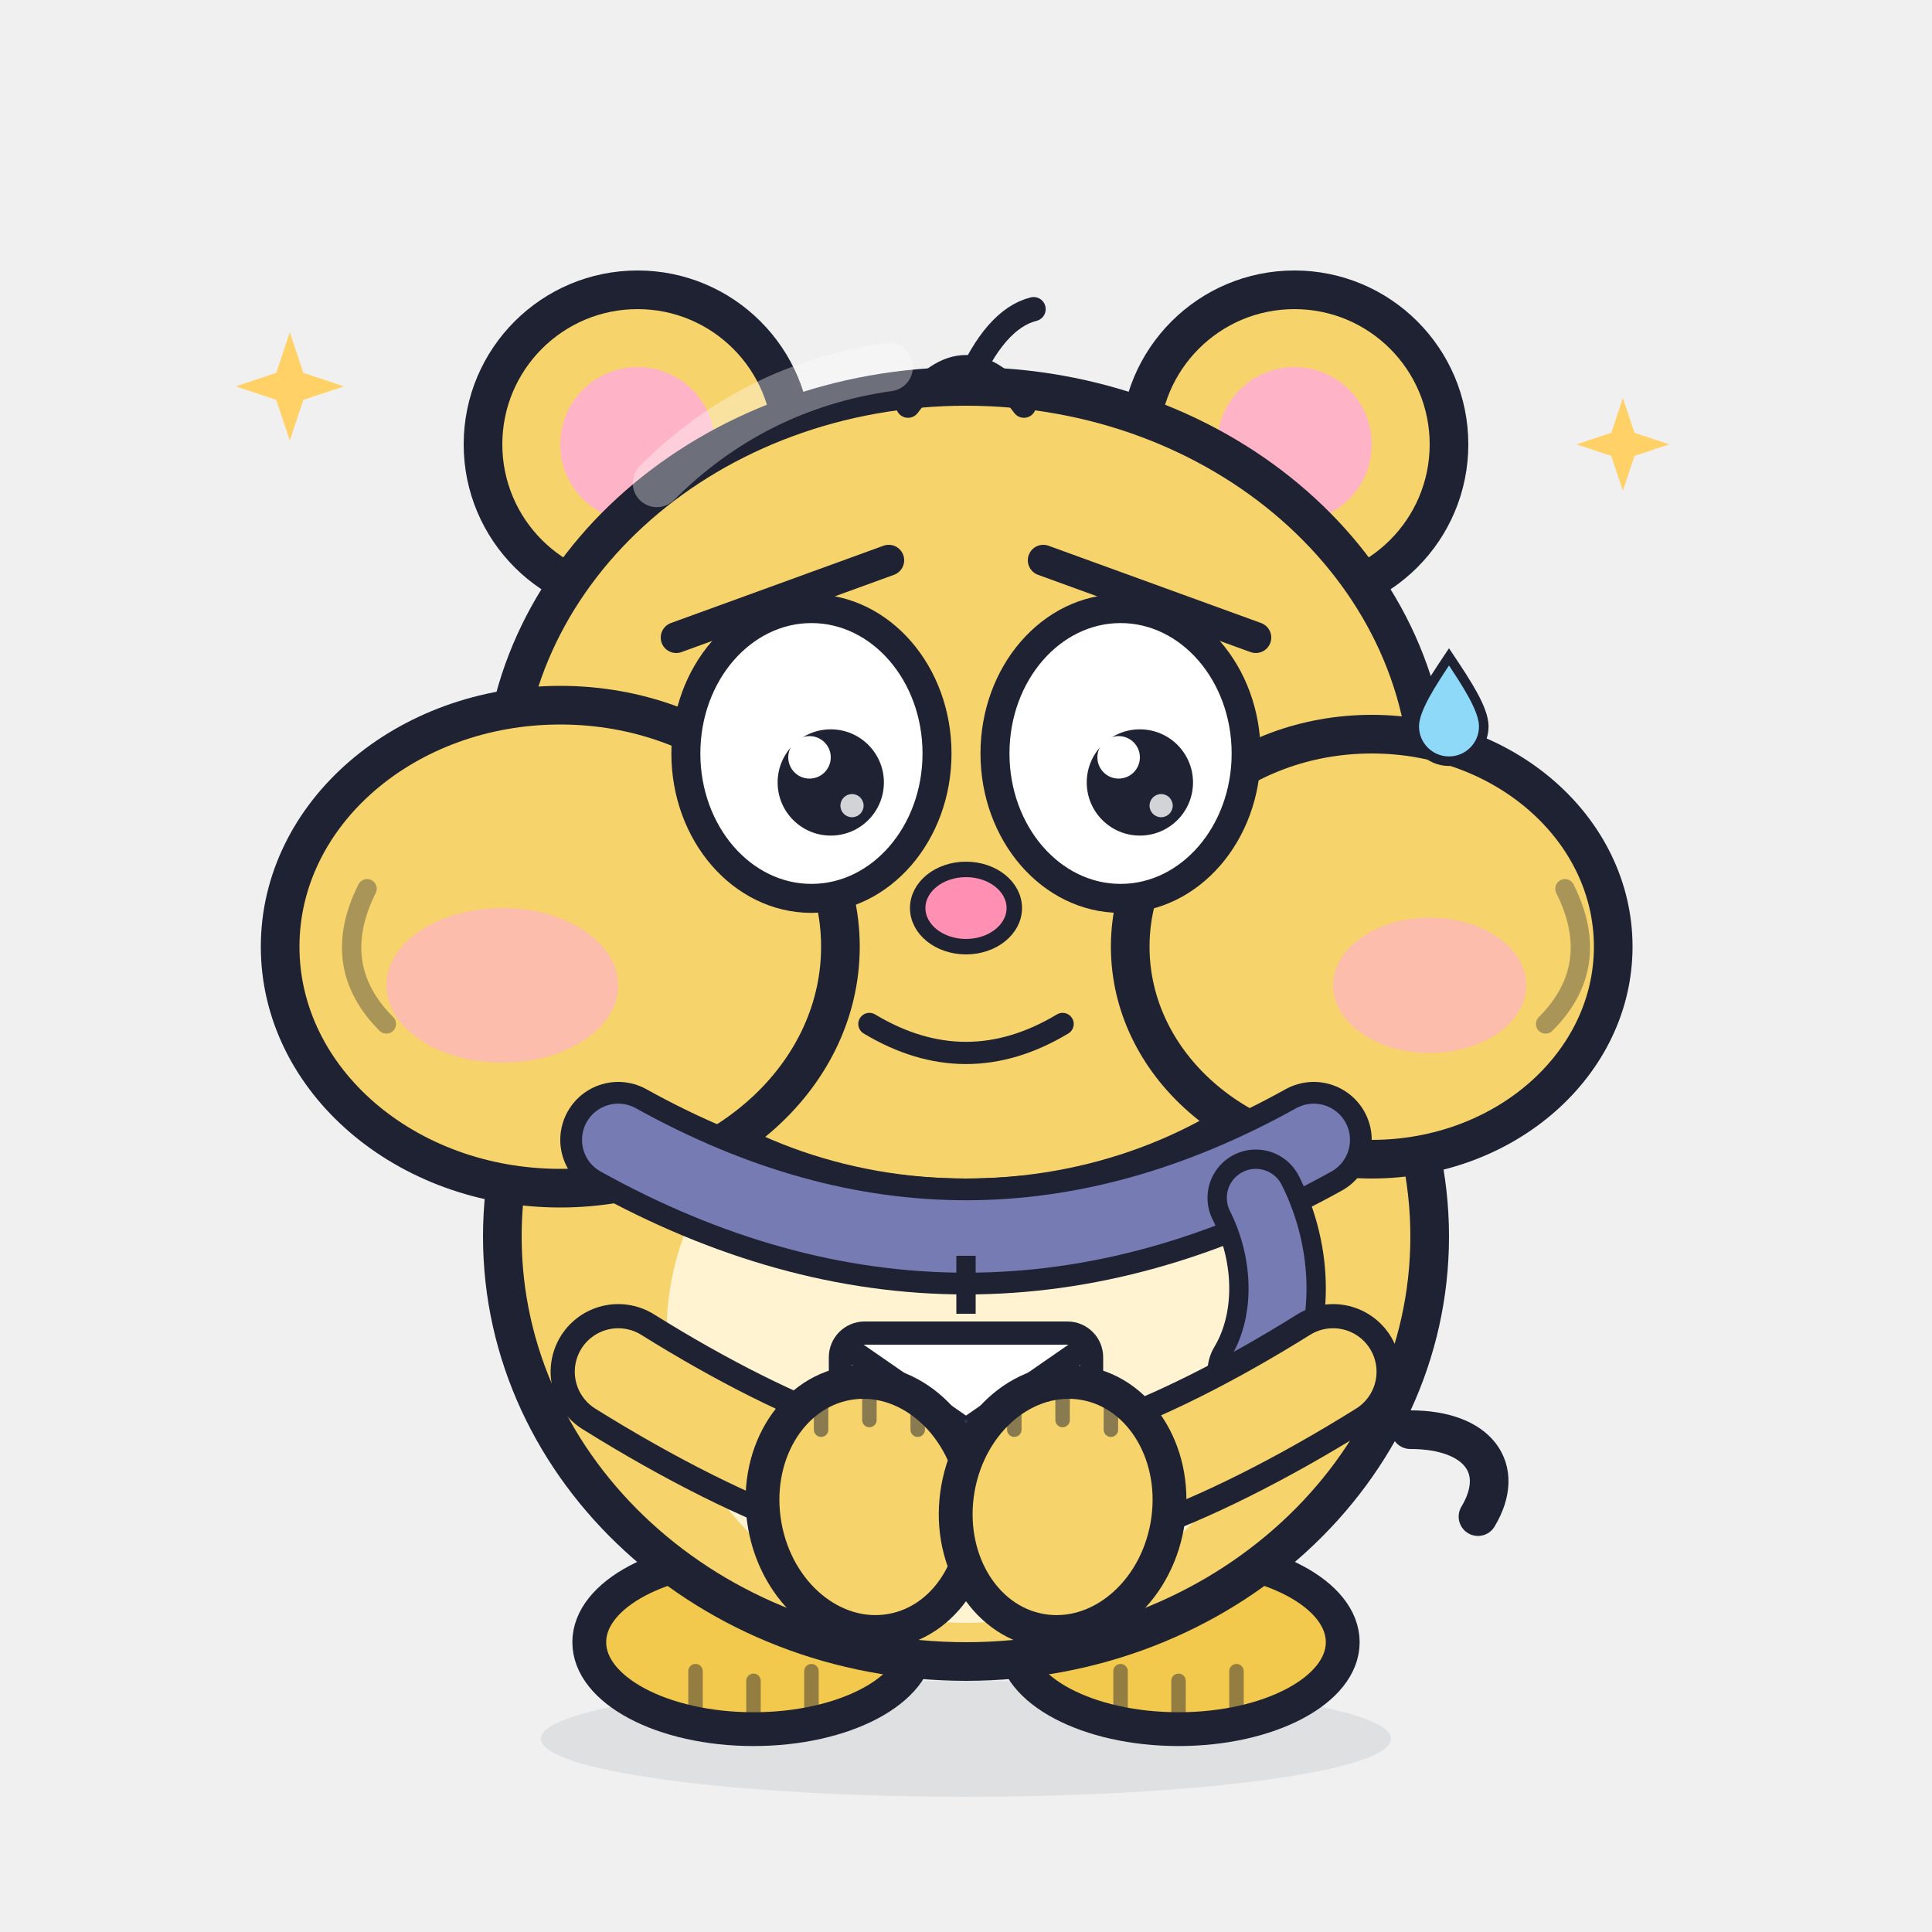
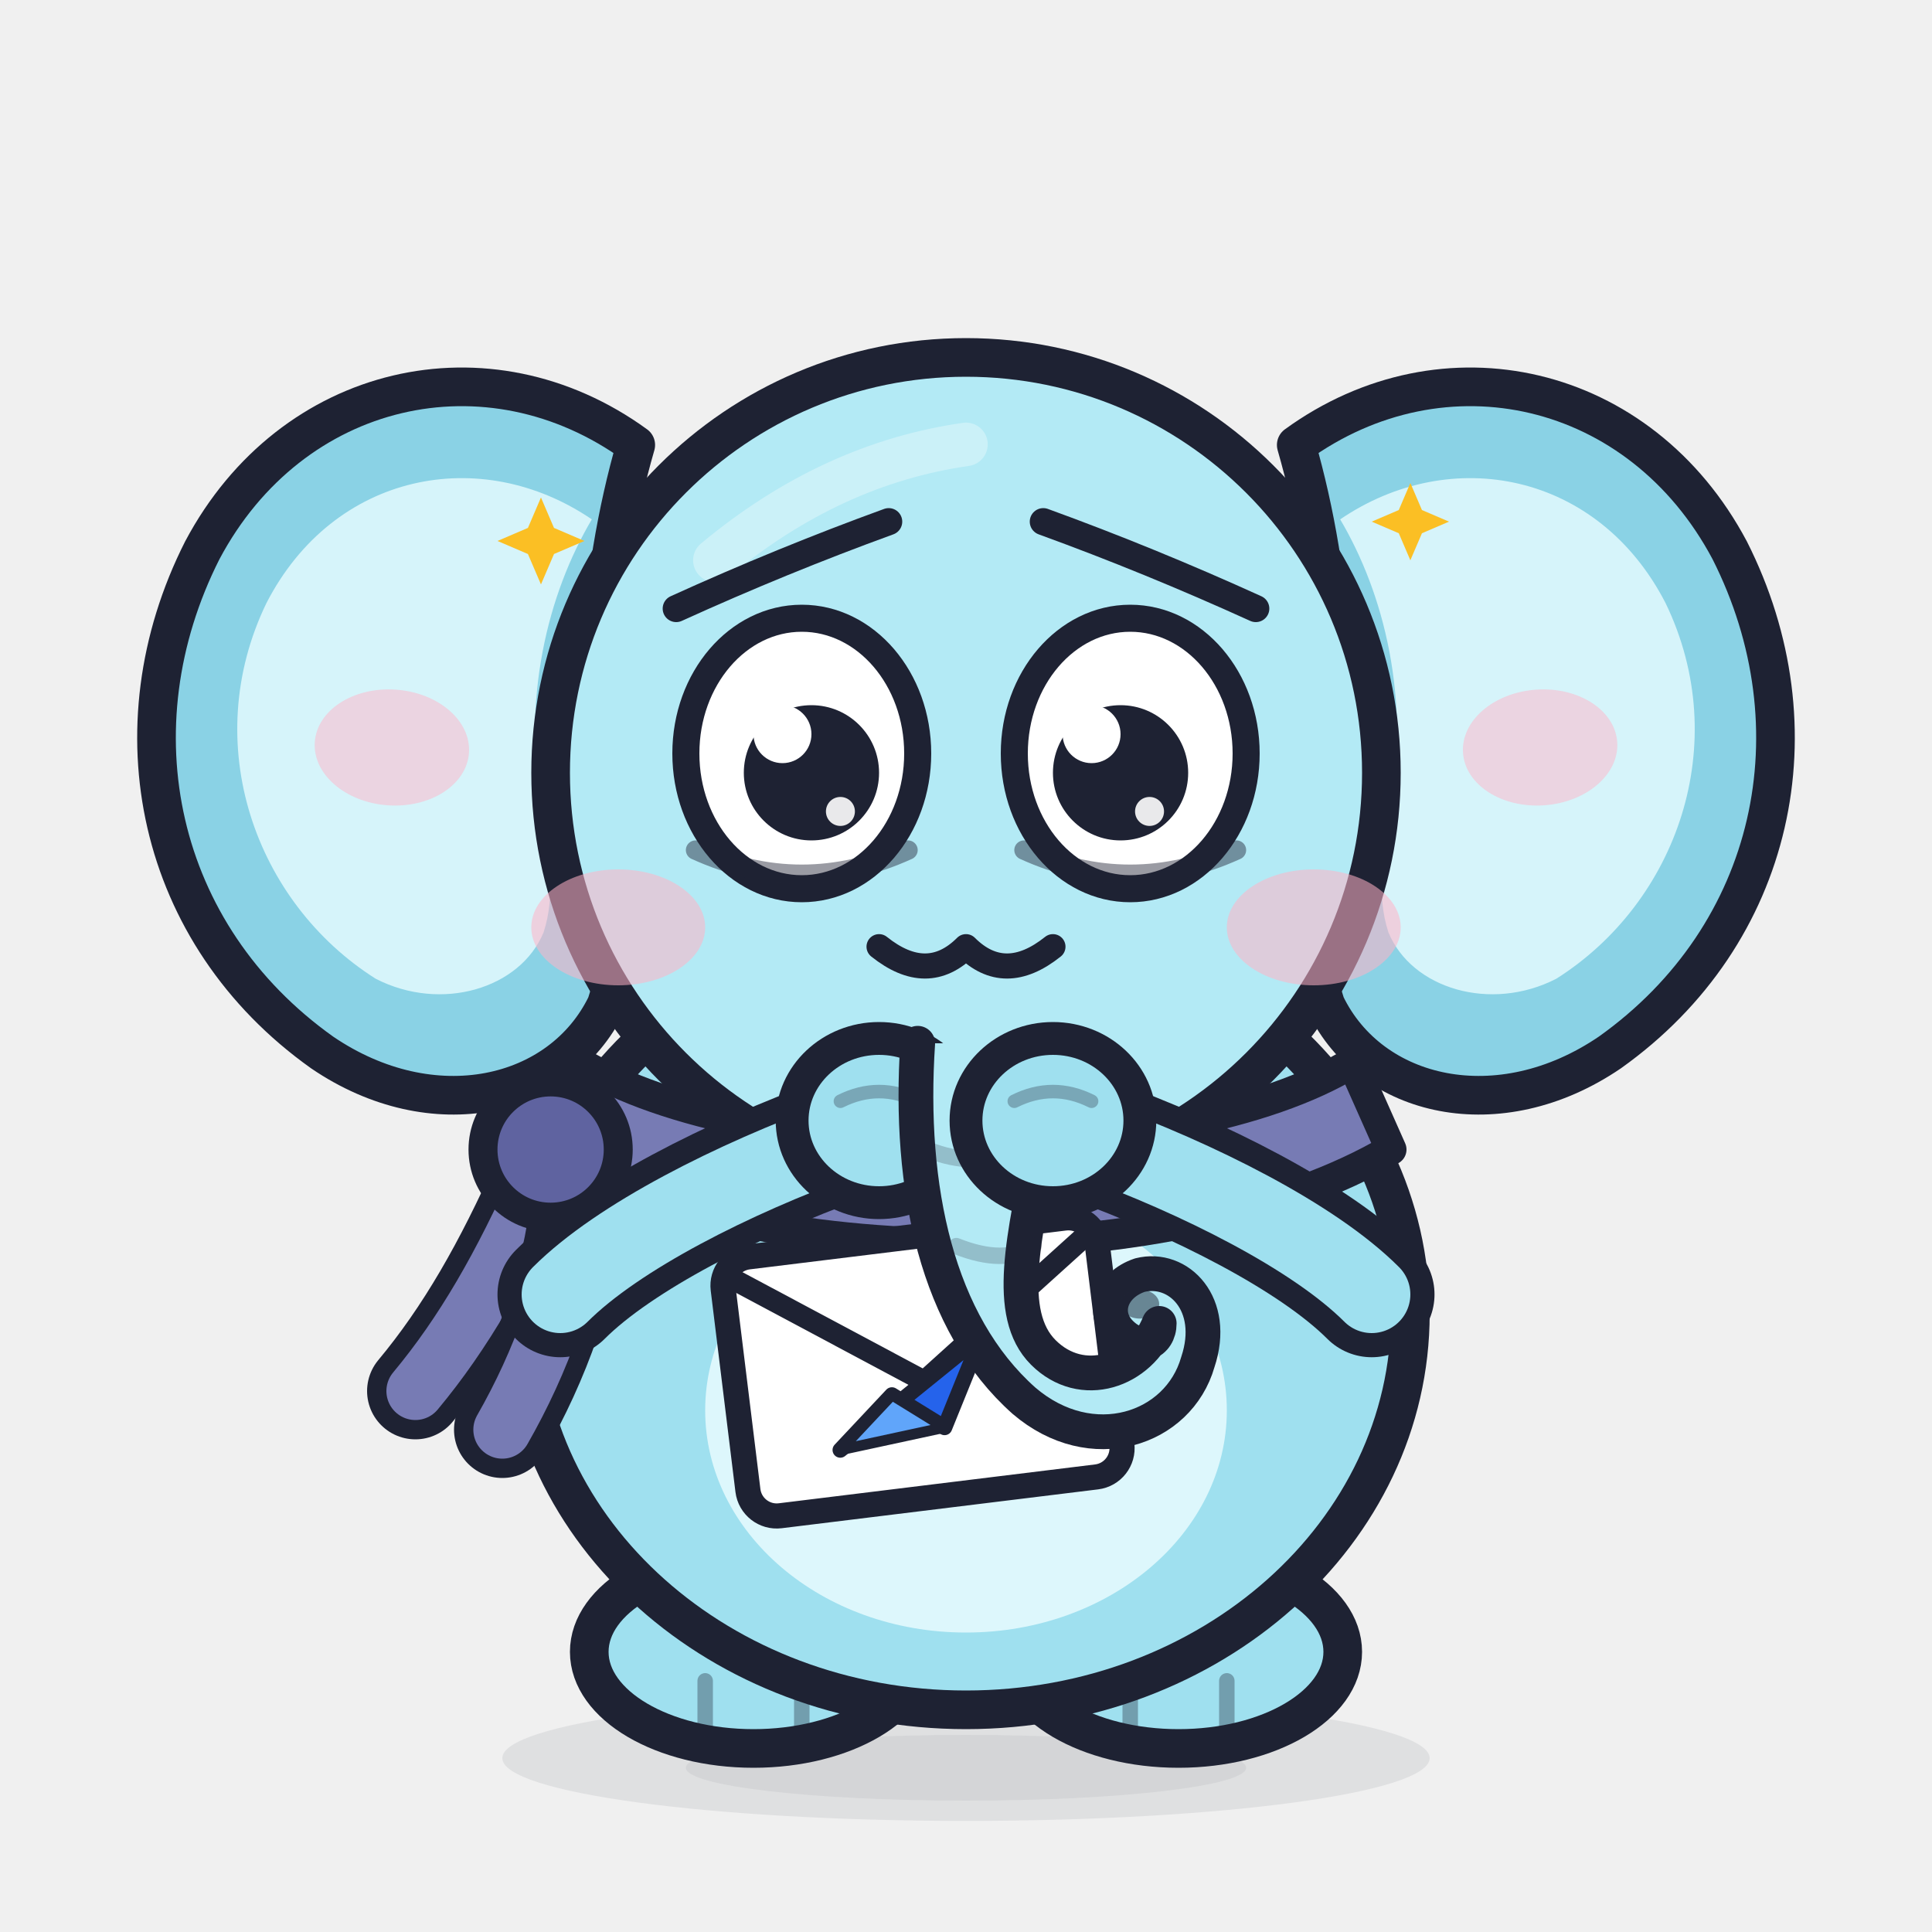
- <svg xmlns="http://www.w3.org/2000/svg" viewBox="0 0 200 200" width="88" height="88" role="img" aria-label="信使仓鼠小递 · 讨好 Pleasing">
-   <style>
-   .ex-motion { animation: ex-bob 2.4s ease-in-out infinite; transform-box: fill-box; transform-origin: 50% 50%; }
-   .ex-anim-tear { animation: ex-tear 1.8s ease-in infinite; transform-box: fill-box; transform-origin: center; }
-   .ex-anim-sweat { animation: ex-tear 1.5s ease-in infinite; transform-box: fill-box; transform-origin: center; }
-   .ex-anim-heart { animation: ex-heart 2.2s ease-out infinite; transform-box: fill-box; transform-origin: center; }
-   .ex-anim-spark { animation: ex-spark 1.9s ease-in-out infinite; transform-box: fill-box; transform-origin: center; }
-   .ex-anim-rain { animation: ex-rain 1.4s linear infinite; transform-box: fill-box; transform-origin: center; }
-   .ex-anim-confetti { animation: ex-confetti 2.4s linear infinite; transform-box: fill-box; transform-origin: center; }
-   .ex-anim-pulse { animation: ex-pulse 1.6s ease-in-out infinite; transform-box: fill-box; transform-origin: center; }
-   .ex-anim-knock { animation: ex-knock 0.55s ease-in-out infinite; transform-box: fill-box; transform-origin: center; }
-   .ex-anim-knockline { animation: ex-knockline 0.55s ease-out infinite; transform-box: fill-box; transform-origin: center; }
-   .ex-anim-palm { animation: ex-palm 0.9s ease-in-out infinite; transform-box: fill-box; transform-origin: center; }
-   .ex-anim-steam { animation: ex-steam 1.8s ease-out infinite; transform-box: fill-box; transform-origin: center; }
-   .ex-anim-shock { animation: ex-shock 0.5s ease-in-out infinite; transform-box: fill-box; transform-origin: center; }
-   @keyframes ex-bob { 0%,100% { transform: translateY(0); } 50% { transform: translateY(-2.5px); } }
-   @keyframes ex-bounce { 0%,100% { transform: translateY(0); } 40% { transform: translateY(-6px); } 60% { transform: translateY(-2px); } }
-   @keyframes ex-tremble { 0%,100% { transform: translateX(0); } 25% { transform: translateX(-1px); } 75% { transform: translateX(1px); } }
-   @keyframes ex-sway { 0%,100% { transform: rotate(0deg); } 50% { transform: rotate(2deg); } }
-   @keyframes ex-shake { 0%,100% { transform: translateX(0); } 20% { transform: translateX(-4.24px); } 40% { transform: translateX(4.24px); } 60% { transform: translateX(-2.75px); } 80% { transform: translateX(1.75px); } }
-   @keyframes ex-tear { 0% { transform: translateY(0); opacity: 0; } 18% { opacity: 1; } 100% { transform: translateY(8.58px); opacity: 0; } }
-   @keyframes ex-heart { 0% { transform: translateY(0) scale(.65); opacity: 0; } 20% { opacity: 1; } 100% { transform: translateY(-14.04px) scale(1.15); opacity: 0; } }
-   @keyframes ex-spark { 0%,100% { transform: scale(.6) rotate(0deg); opacity: .3; } 50% { transform: scale(1.15) rotate(25deg); opacity: 1; } }
-   @keyframes ex-rain { 0% { transform: translateY(0); opacity: 0; } 20% { opacity: 1; } 100% { transform: translateY(9.36px); opacity: 0; } }
-   @keyframes ex-confetti { 0% { transform: translateY(-4px) rotate(0deg); opacity: 1; } 100% { transform: translateY(14px) rotate(200deg); opacity: 0; } }
-   @keyframes ex-pulse { 0%,100% { transform: scale(1); opacity: .35; } 50% { transform: scale(1.18); opacity: .7; } }
-   @keyframes ex-knock { 0%,100% { transform: translateX(3.51px); } 35% { transform: translateX(0); } }
-   @keyframes ex-knockline { 0%,100% { transform: scaleX(.6); opacity: .35; } 35% { transform: scaleX(1); opacity: 1; } }
-   @keyframes ex-palm { 0%,100% { transform: translateY(0) rotate(0deg); } 50% { transform: translateY(-1px) rotate(-4deg); } }
-   @keyframes ex-steam { 0% { transform: translateY(0); opacity: .7; } 100% { transform: translateY(-7.02px); opacity: 0; } }
-   @keyframes ex-shock { 0%,100% { transform: scaleX(.7); opacity: .4; } 50% { transform: scaleX(1.25); opacity: 1; } }
-   @keyframes ex-drift { 0%,100% { transform: translateY(0); } 50% { transform: translateY(-1.56px); } }
-   @media (prefers-reduced-motion: reduce) {
-     .ex-motion, [class*="ex-anim-"] { animation: none !important; }
-   }
-   </style>
-   <g class="ex-motion ex-pleasing">
-     <g class="ex-base">
-       <ellipse cx="100" cy="180" rx="44" ry="6" fill="#1E2233" opacity=".08" />
-       <path d="M146 148c7 0 10 4 7 9" fill="none" stroke="#1E2233" stroke-width="4" stroke-linecap="round" />
-       <g fill="#F2C94C" stroke="#1E2233" stroke-width="3.5">
-         <ellipse cx="78" cy="170" rx="17" ry="9" />
-         <ellipse cx="122" cy="170" rx="17" ry="9" />
-       </g>
-       <g stroke="#1E2233" stroke-width="1.5" opacity=".45" stroke-linecap="round">
-         <path d="M72 173v4" />
-         <path d="M78 174v4" />
-         <path d="M84 173v4" />
-         <path d="M116 173v4" />
-         <path d="M122 174v4" />
-         <path d="M128 173v4" />
-       </g>
-       <ellipse cx="100" cy="128" rx="48" ry="44" fill="#F6D36B" stroke="#1E2233" stroke-width="4" />
-       <ellipse cx="100" cy="138" rx="31" ry="30" fill="#FFF3D1" />
-       <g fill="#F6D36B" stroke="#1E2233" stroke-width="4">
-         <circle cx="66" cy="46" r="16" />
-         <circle cx="134" cy="46" r="16" />
-       </g>
-       <g fill="#FFB3C7">
-         <circle cx="66" cy="46" r="8" />
-         <circle cx="134" cy="46" r="8" />
-       </g>
-       <ellipse cx="100" cy="82" rx="48" ry="42" fill="#F6D36B" stroke="#1E2233" stroke-width="4" />
-       <path d="M94 42q6-8 12 0M100 40q3-7 7-8" fill="none" stroke="#1E2233" stroke-width="2.5" stroke-linecap="round" />
-       <g fill="#F6D36B" stroke="#1E2233" stroke-width="4">
-         <ellipse cx="58" cy="98" rx="29" ry="25" />
-         <ellipse cx="142" cy="98" rx="25" ry="22" />
-       </g>
-       <path d="M38 92q-4 8 2 14M162 92q4 8-2 14" fill="none" stroke="#1E2233" stroke-width="2" opacity=".35" stroke-linecap="round" />
-       <path d="M64 118q36 20 72 0" fill="none" stroke="#1E2233" stroke-width="12" stroke-linecap="round" />
-       <path d="M64 118q36 20 72 0" fill="none" stroke="#777BB4" stroke-width="7.5" stroke-linecap="round" />
-       <path d="M130 124c3 6 3 13 0 18" fill="none" stroke="#1E2233" stroke-width="10" stroke-linecap="round" />
-       <path d="M130 124c3 6 3 13 0 18" fill="none" stroke="#777BB4" stroke-width="6" stroke-linecap="round" />
-       <line x1="100" y1="130" x2="100" y2="136" stroke="#1E2233" stroke-width="2" />
-       <rect x="87" y="138" width="26" height="19" rx="2.5" fill="#FFFFFF" stroke="#1E2233" stroke-width="2.4" />
-       <path d="M87 139l13 9 13-9" fill="none" stroke="#1E2233" stroke-width="2.4" stroke-linejoin="round" />
-       <rect x="97" y="147" width="6" height="10" rx="1.5" fill="#2F3456" />
-       <path d="M68 50q10-10 24-12" fill="none" stroke="#FFF" stroke-width="5" opacity=".35" stroke-linecap="round" />
+ <svg xmlns="http://www.w3.org/2000/svg" width="88" height="88" viewBox="0 0 200 200" role="img" aria-labelledby="petTitle petDesc">
+   <g stroke-linecap="round" stroke-linejoin="round">
+     <ellipse cx="100" cy="182" rx="48" ry="6.5" fill="#1E2233" opacity=".08" />
+     <ellipse cx="100" cy="183" rx="29" ry="3.4" fill="#1E2233" opacity=".06" />
+     <g fill="#9FE0EF" stroke="#1E2233" stroke-width="4">
+       <ellipse cx="78" cy="171" rx="17" ry="10" />
+       <ellipse cx="122" cy="171" rx="17" ry="10" />
    </g>
-     <g class="ex-face">
-       <ellipse cx="84" cy="78" rx="13" ry="15" fill="#FFF" stroke="#1E2233" stroke-width="3" />
-       <circle cx="86" cy="81" r="5.5" fill="#1E2233" />
-       <circle cx="83.8" cy="78.4" r="2.2" fill="#FFF" />
-       <circle cx="88.2" cy="83.4" r="1.2" fill="#FFF" opacity=".8" />
-       <ellipse cx="116" cy="78" rx="13" ry="15" fill="#FFF" stroke="#1E2233" stroke-width="3" />
-       <circle cx="118" cy="81" r="5.5" fill="#1E2233" />
-       <circle cx="115.8" cy="78.4" r="2.2" fill="#FFF" />
-       <circle cx="120.2" cy="83.4" r="1.2" fill="#FFF" opacity=".8" />
-       <path d="M70 66L92 58" fill="none" stroke="#1E2233" stroke-width="3.2" stroke-linecap="round" />
-       <path d="M130 66L108 58" fill="none" stroke="#1E2233" stroke-width="3.2" stroke-linecap="round" />
-       <ellipse cx="100" cy="94" rx="5" ry="4" fill="#FF8FB3" stroke="#1E2233" stroke-width="1.6" />
-       <path d="M90 106q10 6 20 0" fill="none" stroke="#1E2233" stroke-width="2.3" stroke-linecap="round" />
-       <ellipse cx="52" cy="102" rx="12" ry="8" fill="#FFB3C7" opacity="0.7" />
-       <ellipse cx="148" cy="102" rx="10" ry="7" fill="#FFB3C7" opacity="0.7" />
+     <g fill="none" stroke="#1E2233" stroke-width="1.6" opacity=".35">
+       <path d="M73 174v5" />
+       <path d="M83 174v5" />
+       <path d="M117 174v5" />
+       <path d="M127 174v5" />
    </g>
-     <g class="ex-arms">
-       <path d="M64 142c8 5 16 9 22 11" fill="none" stroke="#1E2233" stroke-width="14" stroke-linecap="round" />
-       <path d="M64 142c8 5 16 9 22 11" fill="none" stroke="#F6D36B" stroke-width="9" stroke-linecap="round" />
-       <ellipse cx="90" cy="156" rx="11" ry="13" fill="#F6D36B" stroke="#1E2233" stroke-width="3.5" transform="rotate(-10 90 156)" />
-       <g stroke="#1E2233" stroke-width="1.5" opacity=".5" stroke-linecap="round">
-         <path d="M85 148v-4" />
-         <path d="M90 147v-4" />
-         <path d="M95 148v-4" />
-       </g>
-       <path d="M138 142c-8 5-16 9-22 11" fill="none" stroke="#1E2233" stroke-width="14" stroke-linecap="round" />
-       <path d="M138 142c-8 5-16 9-22 11" fill="none" stroke="#F6D36B" stroke-width="9" stroke-linecap="round" />
-       <ellipse cx="110" cy="156" rx="11" ry="13" fill="#F6D36B" stroke="#1E2233" stroke-width="3.5" transform="rotate(10 110 156)" />
-       <g stroke="#1E2233" stroke-width="1.5" opacity=".5" stroke-linecap="round">
-         <path d="M105 148v-4" />
-         <path d="M110 147v-4" />
-         <path d="M115 148v-4" />
-       </g>
+     <ellipse cx="100" cy="136" rx="46" ry="41" fill="#9FE0EF" stroke="#1E2233" stroke-width="4" />
+     <ellipse cx="100" cy="146" rx="27" ry="23" fill="#DDF7FC" />
+     <g transform="rotate(4 64 72)">
+       <path d="M64 46 C48 36 28 42 20 60 C12 79 18 100 36 111 C48 118 61 114 65 104 C66 100 66 96 65 92 C61 77 61 60 64 46 Z" fill="#8AD2E5" stroke="#1E2233" stroke-width="4" />
+       <path d="M60 54 C48 47 33 51 27 65 C21 80 28 96 41 103 C48 106 56 103 58 97 C59 93 58 89 57 85 C54 73 56 62 60 54 Z" fill="#D6F4FA" />
+       <ellipse cx="41" cy="79" rx="8" ry="6" fill="#FFB3C7" opacity=".5" />
    </g>
-     <g class="ex-effects">
-       <g class="ex-anim-spark" style="animation-delay:0s" transform="translate(30 40) scale(0.7)">
-         <path d="M0 -8L2 -2 8 0 2 2 0 8-2 2-8 0-2-2Z" fill="#FFD166" />
-       </g>
-       <g class="ex-anim-spark" style="animation-delay:0.5s" transform="translate(168 46) scale(0.6)">
-         <path d="M0 -8L2 -2 8 0 2 2 0 8-2 2-8 0-2-2Z" fill="#FFD166" />
-       </g>
-       <g class="ex-anim-sweat" style="animation-delay:0s" transform="translate(150 68) scale(0.9)">
-         <path d="M0 0C2 3 4 6 4 8A4 4 0 0 1-4 8C-4 6-2 3 0 0Z" fill="#8ED8F8" stroke="#1E2233" stroke-width="1.1" />
-       </g>
+     <g transform="rotate(-4 136 72)">
+       <path d="M136 46 C152 36 172 42 180 60 C188 79 182 100 164 111 C152 118 139 114 135 104 C134 100 134 96 135 92 C139 77 139 60 136 46 Z" fill="#8AD2E5" stroke="#1E2233" stroke-width="4" />
+       <path d="M140 54 C152 47 167 51 173 65 C179 80 172 96 159 103 C152 106 144 103 142 97 C141 93 142 89 143 85 C146 73 144 62 140 54 Z" fill="#D6F4FA" />
+       <ellipse cx="159" cy="79" rx="8" ry="6" fill="#FFB3C7" opacity=".5" />
    </g>
+     <circle cx="100" cy="80" r="43" fill="#B3EAF5" stroke="#1E2233" stroke-width="4" />
+     <path d="M74 58 Q86 48 100 46" fill="none" stroke="#FFFFFF" stroke-width="4.5" opacity=".32" />
+     <ellipse cx="64" cy="96" rx="9" ry="6" fill="#FFB3C7" opacity=".55" />
+     <ellipse cx="136" cy="96" rx="9" ry="6" fill="#FFB3C7" opacity=".55" />
+     <g>
+       <ellipse cx="83" cy="78" rx="12" ry="14" fill="#FFFFFF" stroke="#1E2233" stroke-width="2.8" />
+       <ellipse cx="117" cy="78" rx="12" ry="14" fill="#FFFFFF" stroke="#1E2233" stroke-width="2.8" />
+       <circle cx="84" cy="80" r="7" fill="#1E2233" />
+       <circle cx="116" cy="80" r="7" fill="#1E2233" />
+       <circle cx="81" cy="76" r="3" fill="#FFFFFF" />
+       <circle cx="113" cy="76" r="3" fill="#FFFFFF" />
+       <circle cx="87" cy="84" r="1.5" fill="#FFFFFF" opacity=".9" />
+       <circle cx="119" cy="84" r="1.5" fill="#FFFFFF" opacity=".9" />
+       <path d="M72 88 Q83 93 94 88" fill="none" stroke="#1E2233" stroke-width="2" opacity=".45" />
+       <path d="M106 88 Q117 93 128 88" fill="none" stroke="#1E2233" stroke-width="2" opacity=".45" />
+     </g>
+     <g fill="none" stroke="#1E2233" stroke-width="2.8">
+       <path d="M70 63 Q81 58 92 54" />
+       <path d="M108 54 Q119 58 130 63" />
+     </g>
+     <path d="M91 98 Q96 102 100 98 Q104 102 109 98" fill="none" stroke="#1E2233" stroke-width="2.6" />
+     <g>
+       <path d="M56 122 C52 131 48 138 43 144" fill="none" stroke="#1E2233" stroke-width="10" />
+       <path d="M56 122 C52 131 48 138 43 144" fill="none" stroke="#777BB4" stroke-width="6" />
+       <path d="M60 124 C59 133 56 141 52 148" fill="none" stroke="#1E2233" stroke-width="10" />
+       <path d="M60 124 C59 133 56 141 52 148" fill="none" stroke="#777BB4" stroke-width="6" />
+       <path d="M60 110 C78 121 122 121 140 110 L144 119 C122 132 78 132 56 119 Z" fill="#777BB4" stroke="#1E2233" stroke-width="3.2" />
+       <circle cx="57" cy="119" r="7" fill="#5F63A0" stroke="#1E2233" stroke-width="3" />
+     </g>
+     <g transform="rotate(-7 95.5 141.5)">
+       <rect x="76" y="128" width="39" height="27" rx="3" fill="#FFFFFF" stroke="#1E2233" stroke-width="2.6" />
+       <path d="M77 130 L95.5 143 L114 130" fill="none" stroke="#1E2233" stroke-width="2.2" />
+       <path d="M86 149 L102 139 L97 148 L92 144 Z" fill="#2563EB" stroke="#1E2233" stroke-width="1.6" />
+       <path d="M86 149 L92 144 L97 148 Z" fill="#60A5FA" stroke="#1E2233" stroke-width="1.1" />
+     </g>
+     <path d="M58 134 C64 128 76 122 87 118" fill="none" stroke="#1E2233" stroke-width="13" />
+     <path d="M58 134 C64 128 76 122 87 118" fill="none" stroke="#9FE0EF" stroke-width="8" />
+     <ellipse cx="91" cy="116" rx="9" ry="8.5" fill="#9FE0EF" stroke="#1E2233" stroke-width="3.4" />
+     <path d="M87 114 q4 -2 8 0" fill="none" stroke="#1E2233" stroke-width="1.4" opacity=".3" />
+     <path d="M95 108 C94 123 97 137 106 145 C113 151 122 148 124 141 C126 135 122 131 118 132 C115 133 114 136 116 138 C118 140 120 139 120 137 C118 142 112 144 108 140 C104 136 106 128 108 118 C109 114 110 110 110 108" fill="#B3EAF5" />
+     <path d="M95 108 C94 123 97 137 106 145 C113 151 122 148 124 141 C126 135 122 131 118 132 C115 133 114 136 116 138 C118 140 120 139 120 137 C118 142 112 144 108 140 C104 136 106 128 108 118 C109 114 110 110 110 108" fill="none" stroke="#1E2233" stroke-width="3.6" />
+     <ellipse cx="118" cy="135" rx="2" ry="1.5" fill="#1E2233" opacity=".5" />
+     <path d="M96 119 Q101 121 105 119" fill="none" stroke="#1E2233" stroke-width="1.7" opacity=".22" />
+     <path d="M99 129 Q104 131 107 129" fill="none" stroke="#1E2233" stroke-width="1.7" opacity=".22" />
+     <path d="M142 134 C136 128 124 122 113 118" fill="none" stroke="#1E2233" stroke-width="13" />
+     <path d="M142 134 C136 128 124 122 113 118" fill="none" stroke="#9FE0EF" stroke-width="8" />
+     <ellipse cx="109" cy="116" rx="9" ry="8.5" fill="#9FE0EF" stroke="#1E2233" stroke-width="3.4" />
+     <path d="M105 114 q4 -2 8 0" fill="none" stroke="#1E2233" stroke-width="1.4" opacity=".3" />
+     <path d="M56 51.5 L57.35 54.65 L60.5 56 L57.35 57.35 L56 60.5 L54.65 57.35 L51.5 56 L54.65 54.65 Z" fill="#FBBF24" opacity="1" />
+     <path d="M146 50 L147.2 52.8 L150 54 L147.2 55.2 L146 58 L144.8 55.2 L142 54 L144.8 52.8 Z" fill="#FBBF24" opacity="1" />
  </g>
</svg>
